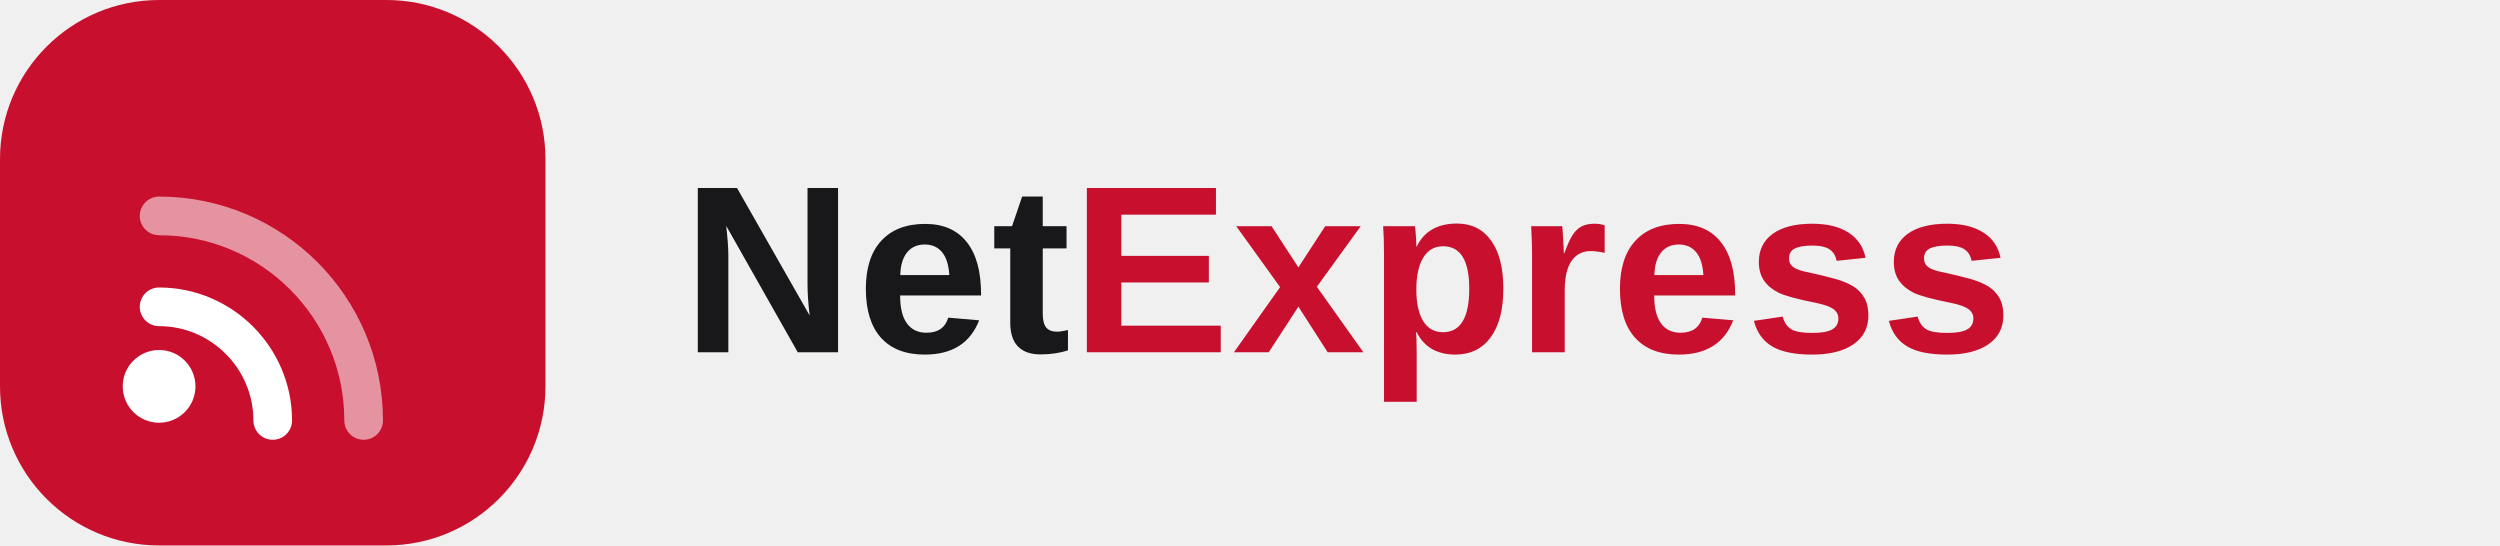
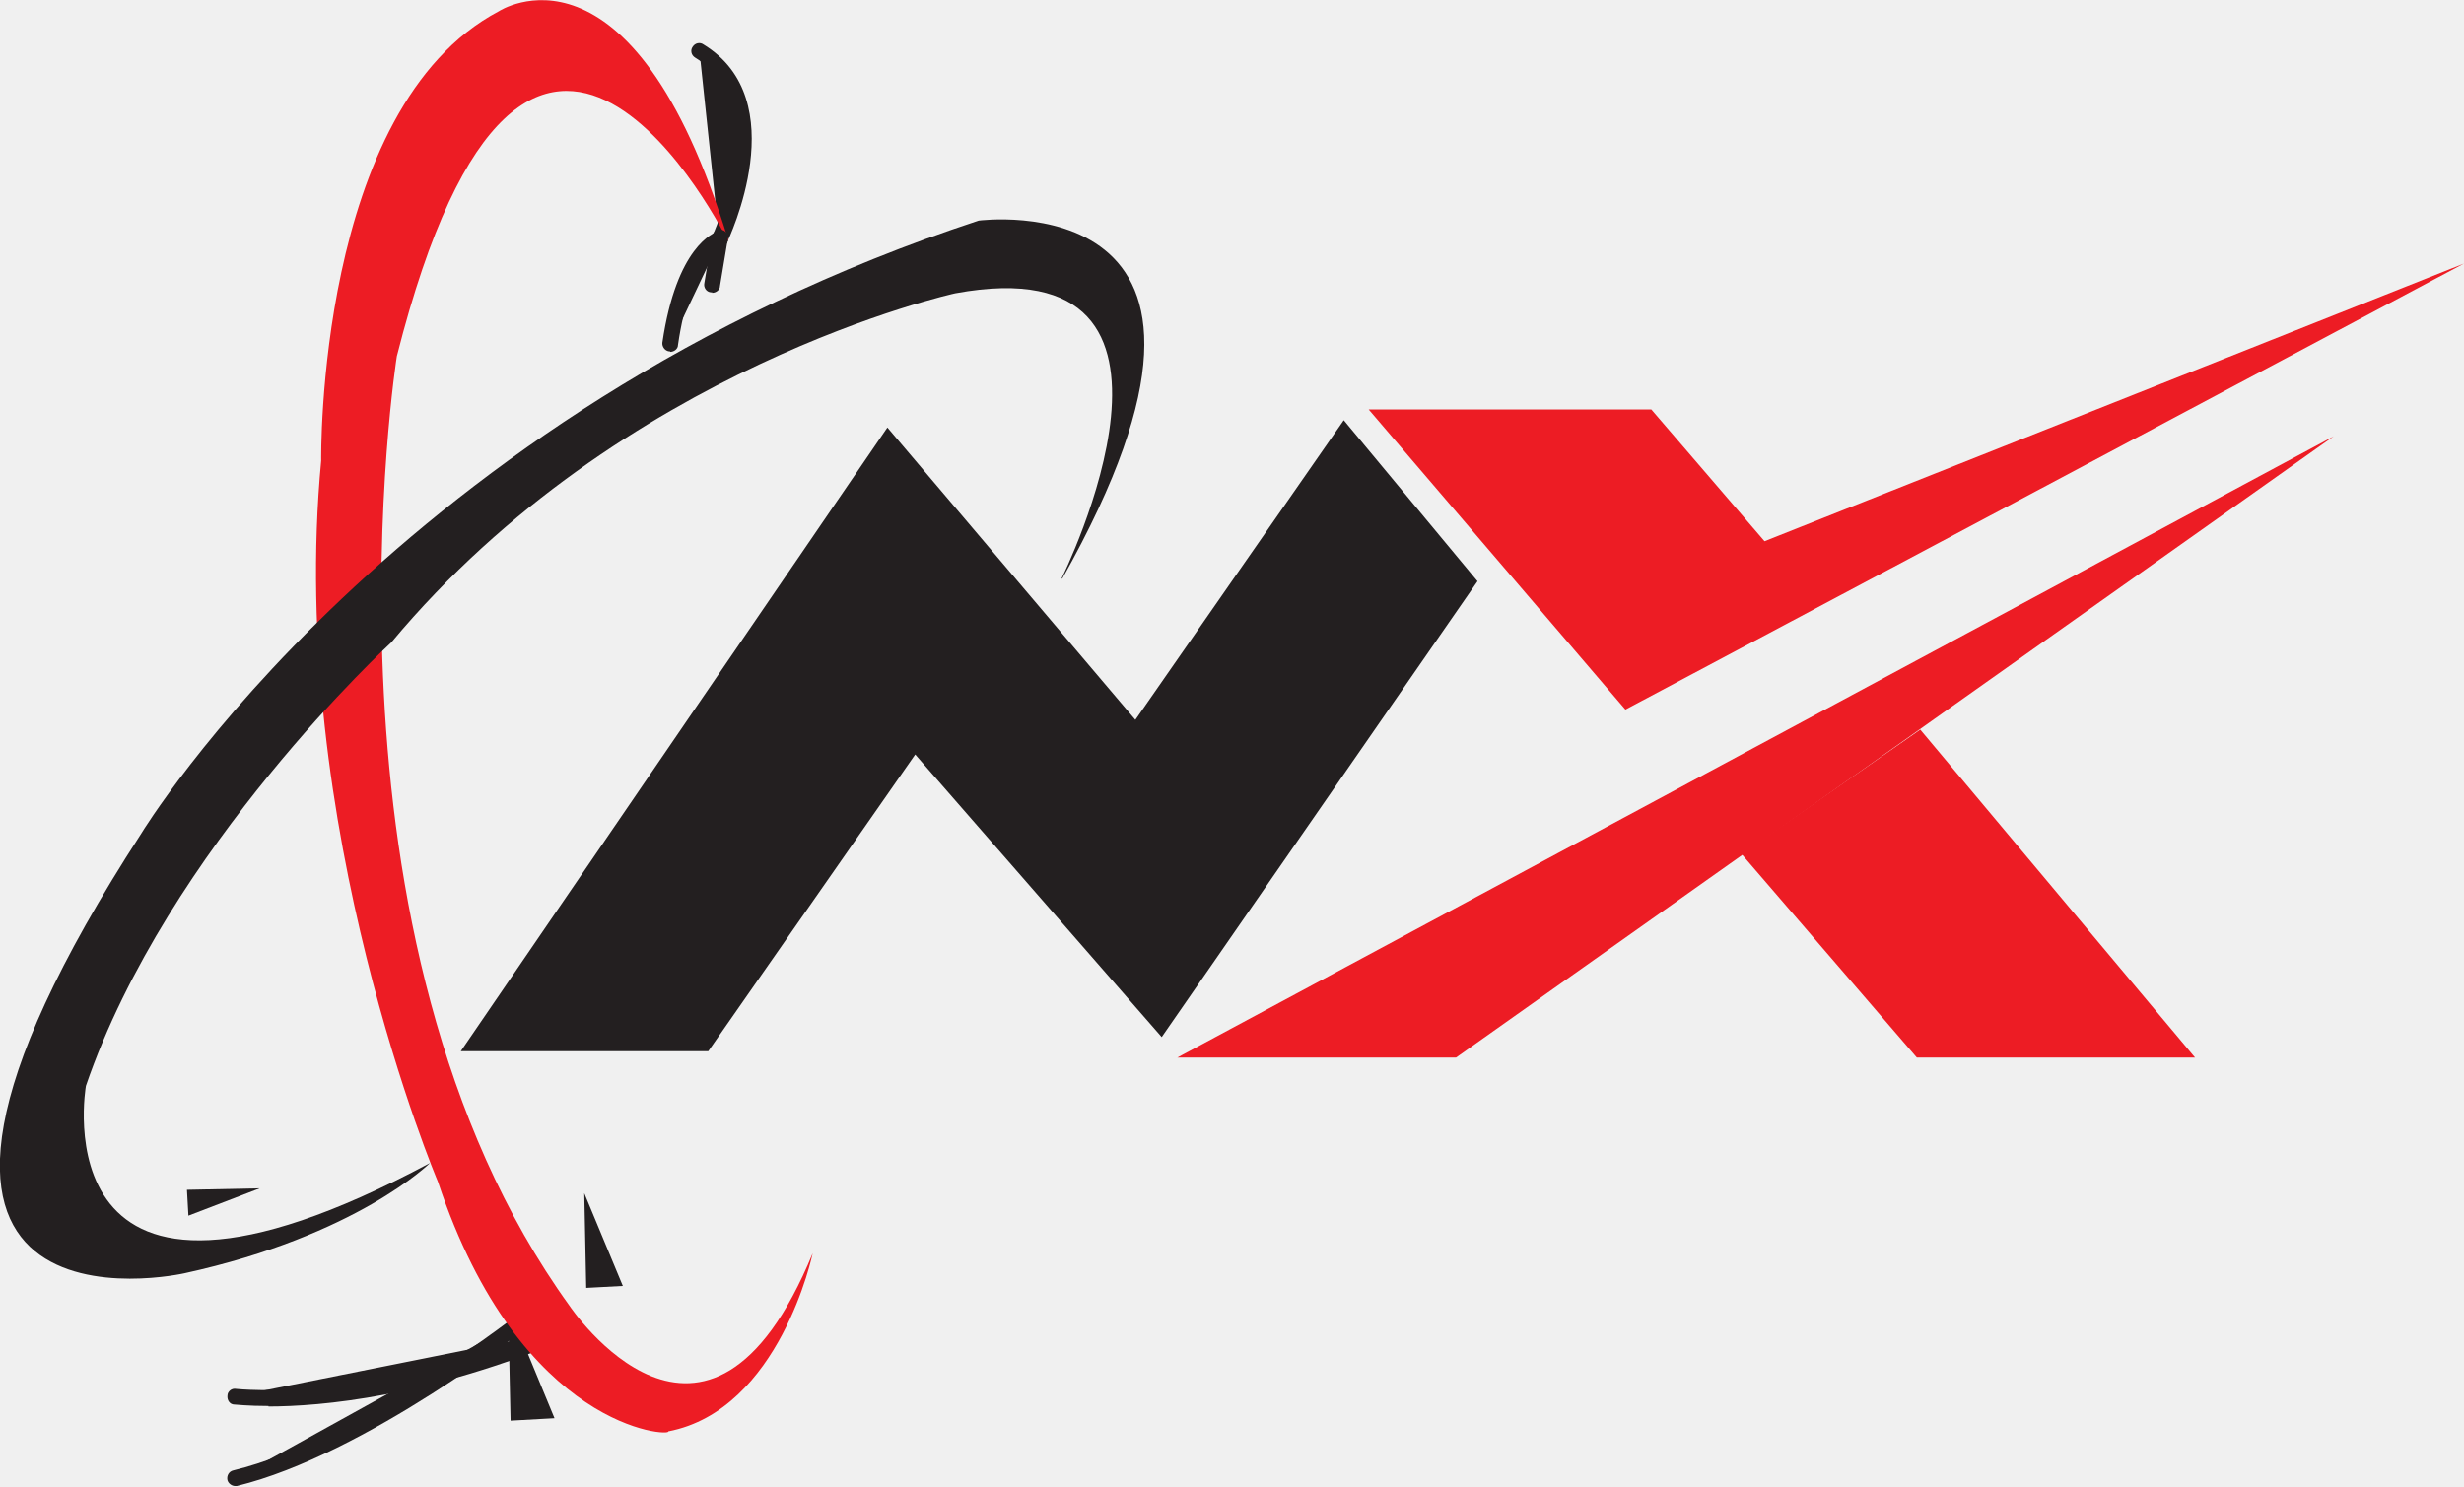
- <svg xmlns="http://www.w3.org/2000/svg" width="220" height="48" viewBox="0 0 220 48" fill="none" role="img" aria-label="Net Express">
-   <rect width="48" height="48" rx="14" fill="#C8102E" />
-   <circle cx="14" cy="34" r="3.2" fill="#FFFFFF" />
-   <path d="M14 27C19.5 27 24 31.5 24 37" stroke="#FFFFFF" stroke-width="3.4" stroke-linecap="round" fill="none" />
-   <path d="M14 19C23.941 19 32 27.059 32 37" stroke="#FFFFFF" stroke-opacity="0.55" stroke-width="3.4" stroke-linecap="round" fill="none" />
-   <text x="60" y="31" font-family="'Poppins','Segoe UI',Arial,sans-serif" font-size="21" font-weight="700" letter-spacing="0.2" fill="#18181B">Net<tspan fill="#C8102E">Express</tspan>
-   </text>
+ <svg xmlns="http://www.w3.org/2000/svg" id="Layer_1" data-name="Layer 1" viewBox="0 0 50.48 30.45">
+   <defs>
+     <style>
+       .cls-1 {
+         fill: #ed1c24;
+       }
+ 
+       .cls-1, .cls-2, .cls-3 {
+         stroke-width: 0px;
+       }
+ 
+       .cls-2 {
+         fill: none;
+       }
+ 
+       .cls-3 {
+         fill: #231f20;
+       }
+     </style>
+   </defs>
+   <polygon class="cls-3" points="11.36 29.06 10.46 29.11 10.41 26.76 11.36 29.06" />
+   <g>
+     <path class="cls-3" d="m14.76,4.9s-.74.22-1.02,2.15" />
+     <path class="cls-3" d="m13.73,7.2h-.02c-.09-.01-.15-.1-.14-.18.29-1.97,1.05-2.25,1.14-2.28.08-.02.18.02.2.11.03.08-.02.17-.11.2-.02,0-.66.27-.91,2.02,0,.08-.08.14-.16.14h0Z" />
+   </g>
+   <g>
+     <path class="cls-3" d="m14.74,4.93s1.36-2.8-.41-3.88" />
+     <path class="cls-3" d="m14.74,5.09s-.05,0-.07-.02c-.08-.04-.11-.14-.08-.22,0-.03,1.27-2.68-.35-3.67-.08-.05-.1-.15-.05-.22.05-.08.15-.1.22-.05,1.87,1.14.53,3.97.47,4.09-.03.06-.09.09-.15.09h0Z" />
+   </g>
+   <g>
+     <path class="cls-3" d="m10.89,26.93s-3.43,2.72-6.07,3.36" />
+     <path class="cls-3" d="m4.82,30.45c-.07,0-.14-.05-.16-.12-.02-.09.03-.18.12-.2,2.57-.62,5.97-3.3,6-3.33.07-.06.17-.04.23.03s.04.17-.03.23c-.14.11-3.49,2.75-6.13,3.39h-.04.01Z" />
+   </g>
+   <g>
+     <path class="cls-3" d="m4.82,28.61s2.77.35,6.79-1.36" />
+     <path class="cls-3" d="m5.5,28.81c-.42,0-.67-.03-.7-.03-.09,0-.15-.09-.14-.18,0-.09.09-.16.18-.14.03,0,2.78.32,6.71-1.35.08-.04.18,0,.21.09s0,.18-.09.21c-2.88,1.22-5.11,1.41-6.18,1.41h.01Z" />
+   </g>
+   <polygon class="cls-3" points="9.44 21.54 14.51 21.54 18.75 15.46 23.8 21.25 30.27 11.91 27.53 8.61 23.26 14.75 18.18 8.76 9.44 21.54" />
+   <polygon class="cls-1" points="28.04 8.39 33.83 8.39 36.15 11.09 50.48 5.4 33.3 14.54 28.04 8.39" />
+   <polygon class="cls-1" points="35.68 17.5 39.27 21.67 44.97 21.67 39.34 14.95 35.68 17.5" />
+   <polygon class="cls-1" points="24.12 21.67 29.83 21.67 47.81 8.94 24.12 21.67" />
+   <g>
+     <path class="cls-1" d="m14.91,4.93s-4.08-8.28-6.78,2.37c0,0-1.89,11.95,3.54,19.46,0,0,2.81,4.2,4.98-1.08,0,0-.67,3.21-2.96,3.65.08.11-3.02,0-4.72-5.12,0,0-3.1-7.31-2.39-14.77,0,0-.11-7.23,3.64-9.21,0,0,2.72-1.79,4.7,4.69h-.01Z" />
+     <path class="cls-3" d="m21.75,11.85s3.42-6.87-2.18-5.84c0,0-6.83,1.49-11.55,7.15,0,0-4.59,4.21-6.26,9.09,0,0-1.04,5.91,7.05,1.58,0,0-1.5,1.49-5.03,2.26,0,0-7.89,1.79-.88-9.02,0,0,5.23-8.63,17.15-12.55,0,0,6.32-.84,1.71,7.34h0Z" />
+   </g>
+   <g>
+     <line class="cls-2" x1="14.76" y1="4.86" x2="14.59" y2="5.83" />
+     <path class="cls-3" d="m14.59,5.99h-.03c-.09-.01-.15-.1-.13-.19l.16-.96c.02-.09.1-.15.19-.13.09.01.15.1.13.19l-.16.96c0,.08-.08.14-.16.14h0Z" />
+   </g>
+   <polygon class="cls-3" points="3.86 24.91 3.83 24.38 5.32 24.35 3.86 24.91" />
+   <polygon class="cls-3" points="12.76 26.35 12.01 26.39 11.97 24.45 12.76 26.35" />
</svg>
